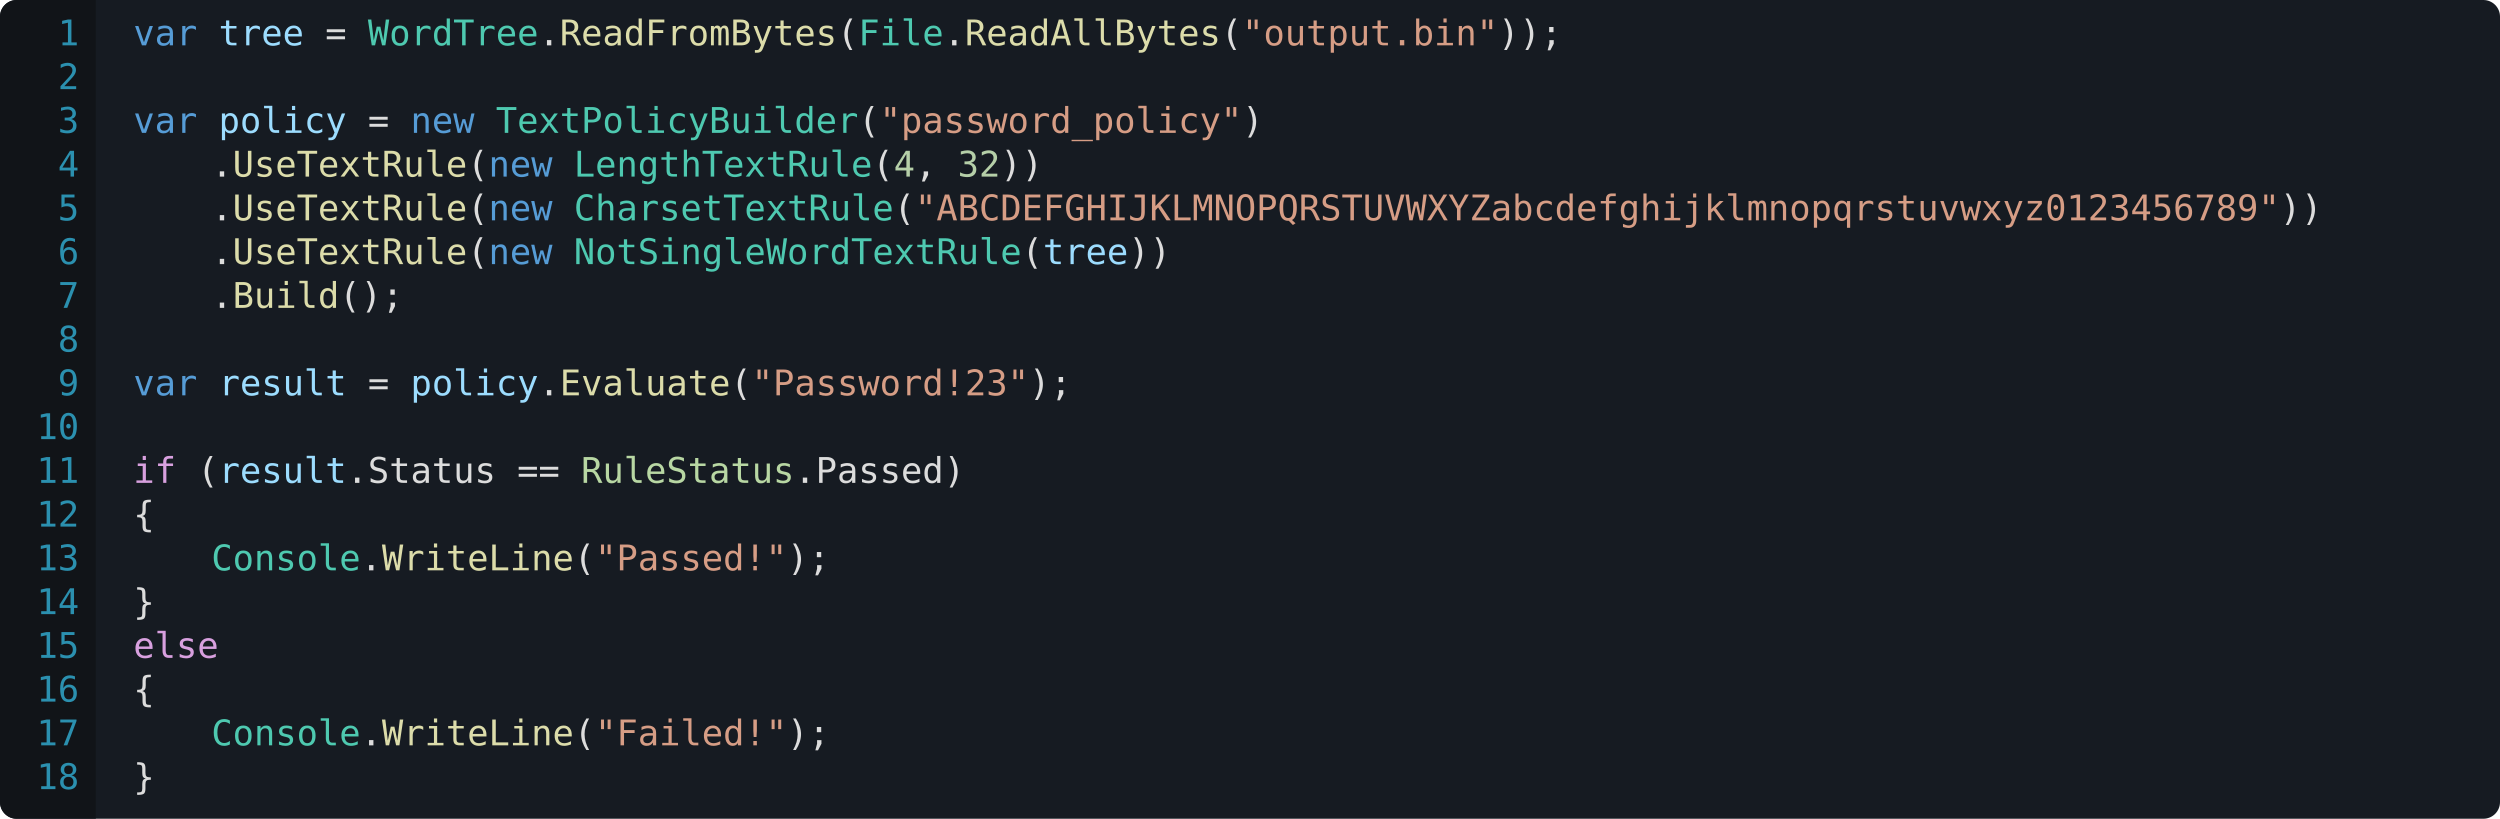
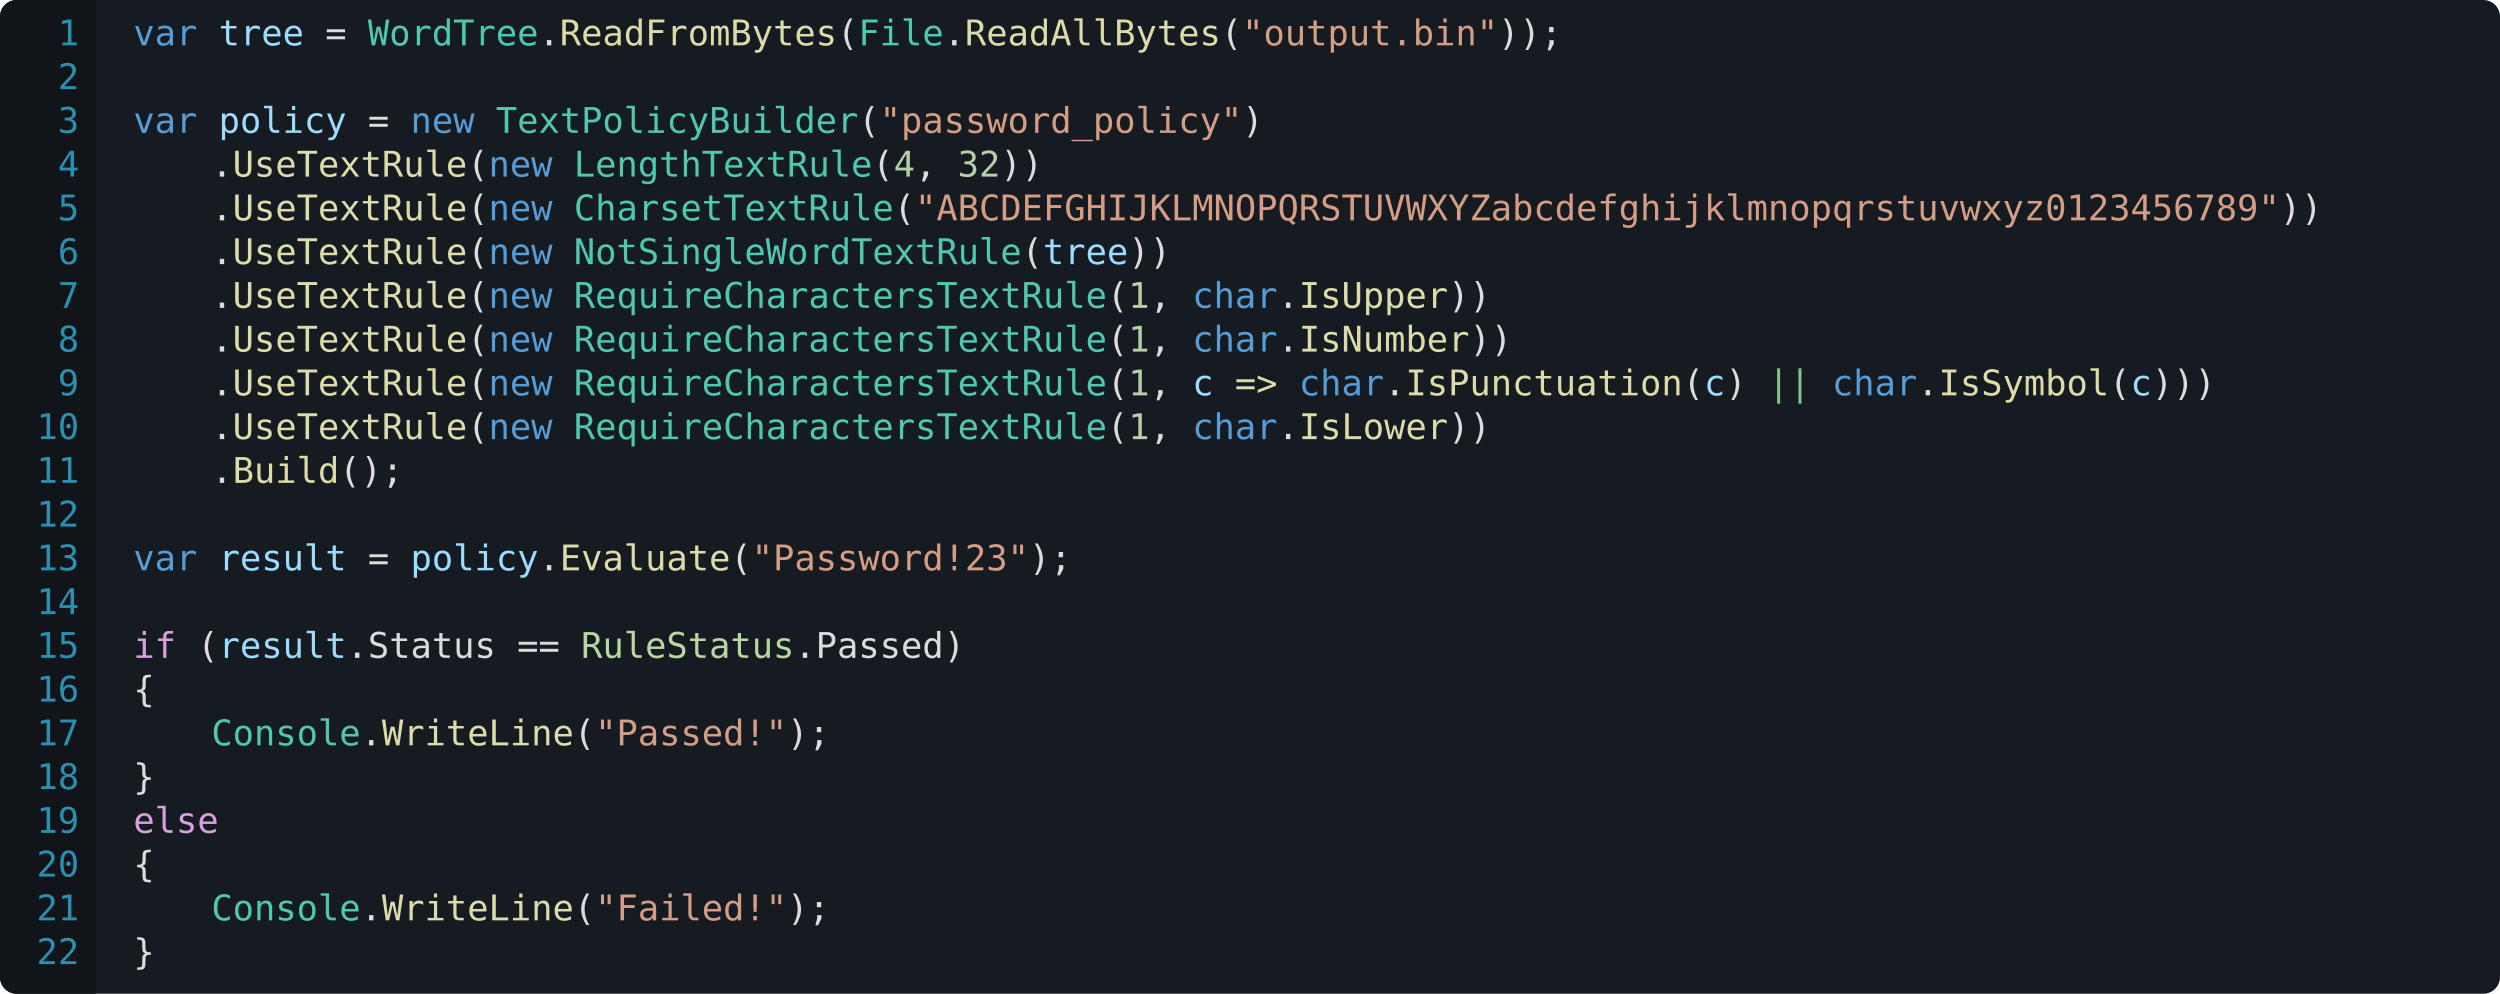
- <svg xmlns="http://www.w3.org/2000/svg" viewBox="0 0 1200 393" width="1200" height="393">
+ <svg xmlns="http://www.w3.org/2000/svg" viewBox="0 0 1200 477" width="1200" height="477">
  <defs>
    <clipPath id="round-left-corners">
      <rect x="0" y="0" width="100" height="100%" rx="8" ry="8" />
    </clipPath>
  </defs>
  <style>
		.code { font: 17px Consolas; fill: rgba(220, 220, 220, 255); dominant-baseline: hanging; }
		.code-background { fill: #161b22; }
		.code-background-linenumber { fill: #111418; }
		.c-ln { font: 17px Consolas; fill: #2b90af; text-anchor: end; pointer-events: none; user-select: none; dominant-baseline: hanging; }
		.c-keyword { fill: rgba(86, 156, 214, 255); }
		.c-control { fill: rgba(216, 160, 223, 255); }
		.c-string { fill: rgba(214, 157, 133, 255); }
		.c-numeric { fill: rgba(181, 207, 168, 255); }
		.c-comment { fill: rgba(87, 166, 74, 255); }
		.c-class { fill: rgba(78, 201, 176, 255); }
		.c-interface { fill: rgba(184, 215, 163, 255); }
		.c-enum { fill: rgba(184, 215, 163, 255); }
		.c-structure { fill: rgba(134, 198, 145, 255); }
		.c-method { fill: rgba(220, 220, 170, 255); }
		.c-parameter { fill: rgba(156, 220, 254, 255); }
		.c-local { fill: rgba(156, 220, 254, 255); }
		.c-pn { fill: rgba(215, 186, 125, 255); }
		.c-kw { fill: rgba(86, 156, 214, 255); }
		.c-s { fill: rgba(214, 157, 133, 255); }
		.c-n { fill: rgba(181, 206, 168, 255); }
		.c-c { fill: rgba(87, 166, 74, 255); }
	</style>
  <rect x="0" y="0" width="100%" height="100%" rx="8" ry="8" class="code-background" />
  <rect x="0" y="0" width="46" height="100%" class="code-background-linenumber" clip-path="url(#round-left-corners)" />
  <text x="38" y="10" class="c-ln">1</text>
  <text x="38" y="31" class="c-ln">2</text>
  <text x="38" y="52" class="c-ln">3</text>
  <text x="38" y="73" class="c-ln">4</text>
  <text x="38" y="94" class="c-ln">5</text>
  <text x="38" y="115" class="c-ln">6</text>
  <text x="38" y="136" class="c-ln">7</text>
  <text x="38" y="157" class="c-ln">8</text>
  <text x="38" y="178" class="c-ln">9</text>
  <text x="38" y="199" class="c-ln">10</text>
  <text x="38" y="220" class="c-ln">11</text>
  <text x="38" y="241" class="c-ln">12</text>
  <text x="38" y="262" class="c-ln">13</text>
  <text x="38" y="283" class="c-ln">14</text>
  <text x="38" y="304" class="c-ln">15</text>
  <text x="38" y="325" class="c-ln">16</text>
  <text x="38" y="346" class="c-ln">17</text>
  <text x="38" y="367" class="c-ln">18</text>
+   <text x="38" y="388" class="c-ln">19</text>
+   <text x="38" y="409" class="c-ln">20</text>
+   <text x="38" y="430" class="c-ln">21</text>
+   <text x="38" y="451" class="c-ln">22</text>
  <text x="64" y="10" class="code">
    <tspan class="c-keyword">var</tspan>
    <tspan class="c-local">tree</tspan> = <tspan class="c-class">WordTree</tspan>.<tspan class="c-method">ReadFromBytes</tspan>(<tspan class="c-class">File</tspan>.<tspan class="c-method">ReadAllBytes</tspan>(<tspan class="c-string">"output.bin"</tspan>));</text>
  <text x="64" y="52" class="code">
    <tspan class="c-keyword">var</tspan>
    <tspan class="c-local">policy</tspan> = <tspan class="c-keyword">new</tspan>
    <tspan class="c-class">TextPolicyBuilder</tspan>(<tspan class="c-string">"password_policy"</tspan>)</text>
  <text x="101.44" y="73" class="code">.<tspan class="c-method">UseTextRule</tspan>(<tspan class="c-keyword">new</tspan>
    <tspan class="c-class">LengthTextRule</tspan>(<tspan class="c-numeric">4</tspan>, <tspan class="c-numeric">32</tspan>))</text>
  <text x="101.44" y="94" class="code">.<tspan class="c-method">UseTextRule</tspan>(<tspan class="c-keyword">new</tspan>
    <tspan class="c-class">CharsetTextRule</tspan>(<tspan class="c-string">"ABCDEFGHIJKLMNOPQRSTUVWXYZabcdefghijklmnopqrstuvwxyz0123456789"</tspan>))</text>
  <text x="101.44" y="115" class="code">.<tspan class="c-method">UseTextRule</tspan>(<tspan class="c-keyword">new</tspan>
    <tspan class="c-class">NotSingleWordTextRule</tspan>(<tspan class="c-local">tree</tspan>))</text>
-   <text x="101.44" y="136" class="code">.<tspan class="c-method">Build</tspan>();</text>
-   <text x="64" y="178" class="code">
+   <text x="101.44" y="136" class="code">.<tspan class="c-method">UseTextRule</tspan>(<tspan class="c-keyword">new</tspan>
+     <tspan class="c-class">RequireCharactersTextRule</tspan>(<tspan class="c-numeric">1</tspan>, <tspan class="c-keyword">char</tspan>.<tspan class="c-method">IsUpper</tspan>))</text>
+   <text x="101.44" y="157" class="code">.<tspan class="c-method">UseTextRule</tspan>(<tspan class="c-keyword">new</tspan>
+     <tspan class="c-class">RequireCharactersTextRule</tspan>(<tspan class="c-numeric">1</tspan>, <tspan class="c-keyword">char</tspan>.<tspan class="c-method">IsNumber</tspan>))</text>
+   <text x="101.44" y="178" class="code">.<tspan class="c-method">UseTextRule</tspan>(<tspan class="c-keyword">new</tspan>
+     <tspan class="c-class">RequireCharactersTextRule</tspan>(<tspan class="c-numeric">1</tspan>, <tspan class="c-parameter">c</tspan>
+     <tspan class="c-method">=&gt;</tspan>
+     <tspan class="c-keyword">char</tspan>.<tspan class="c-method">IsPunctuation</tspan>(<tspan class="c-parameter">c</tspan>) <tspan class="c-structure">||</tspan>
+     <tspan class="c-keyword">char</tspan>.<tspan class="c-method">IsSymbol</tspan>(<tspan class="c-parameter">c</tspan>)))</text>
+   <text x="101.44" y="199" class="code">.<tspan class="c-method">UseTextRule</tspan>(<tspan class="c-keyword">new</tspan>
+     <tspan class="c-class">RequireCharactersTextRule</tspan>(<tspan class="c-numeric">1</tspan>, <tspan class="c-keyword">char</tspan>.<tspan class="c-method">IsLower</tspan>))</text>
+   <text x="101.44" y="220" class="code">.<tspan class="c-method">Build</tspan>();</text>
+   <text x="64" y="262" class="code">
    <tspan class="c-keyword">var</tspan>
    <tspan class="c-local">result</tspan> = <tspan class="c-local">policy</tspan>.<tspan class="c-method">Evaluate</tspan>(<tspan class="c-string">"Password!23"</tspan>);</text>
-   <text x="64" y="220" class="code">
+   <text x="64" y="304" class="code">
    <tspan class="c-control">if</tspan> (<tspan class="c-local">result</tspan>.<tspan class="c-property">Status</tspan> == <tspan class="c-enum">RuleStatus</tspan>.<tspan class="c-field">Passed</tspan>)</text>
-   <text x="64" y="241" class="code">{</text>
-   <text x="101.44" y="262" class="code">
+   <text x="64" y="325" class="code">{</text>
+   <text x="101.44" y="346" class="code">
    <tspan class="c-class">Console</tspan>.<tspan class="c-method">WriteLine</tspan>(<tspan class="c-string">"Passed!"</tspan>);</text>
-   <text x="64" y="283" class="code">}</text>
-   <text x="64" y="304" class="code">
+   <text x="64" y="367" class="code">}</text>
+   <text x="64" y="388" class="code">
    <tspan class="c-control">else</tspan>
  </text>
-   <text x="64" y="325" class="code">{</text>
-   <text x="101.44" y="346" class="code">
+   <text x="64" y="409" class="code">{</text>
+   <text x="101.44" y="430" class="code">
    <tspan class="c-class">Console</tspan>.<tspan class="c-method">WriteLine</tspan>(<tspan class="c-string">"Failed!"</tspan>);</text>
-   <text x="64" y="367" class="code">}</text>
+   <text x="64" y="451" class="code">}</text>
</svg>
